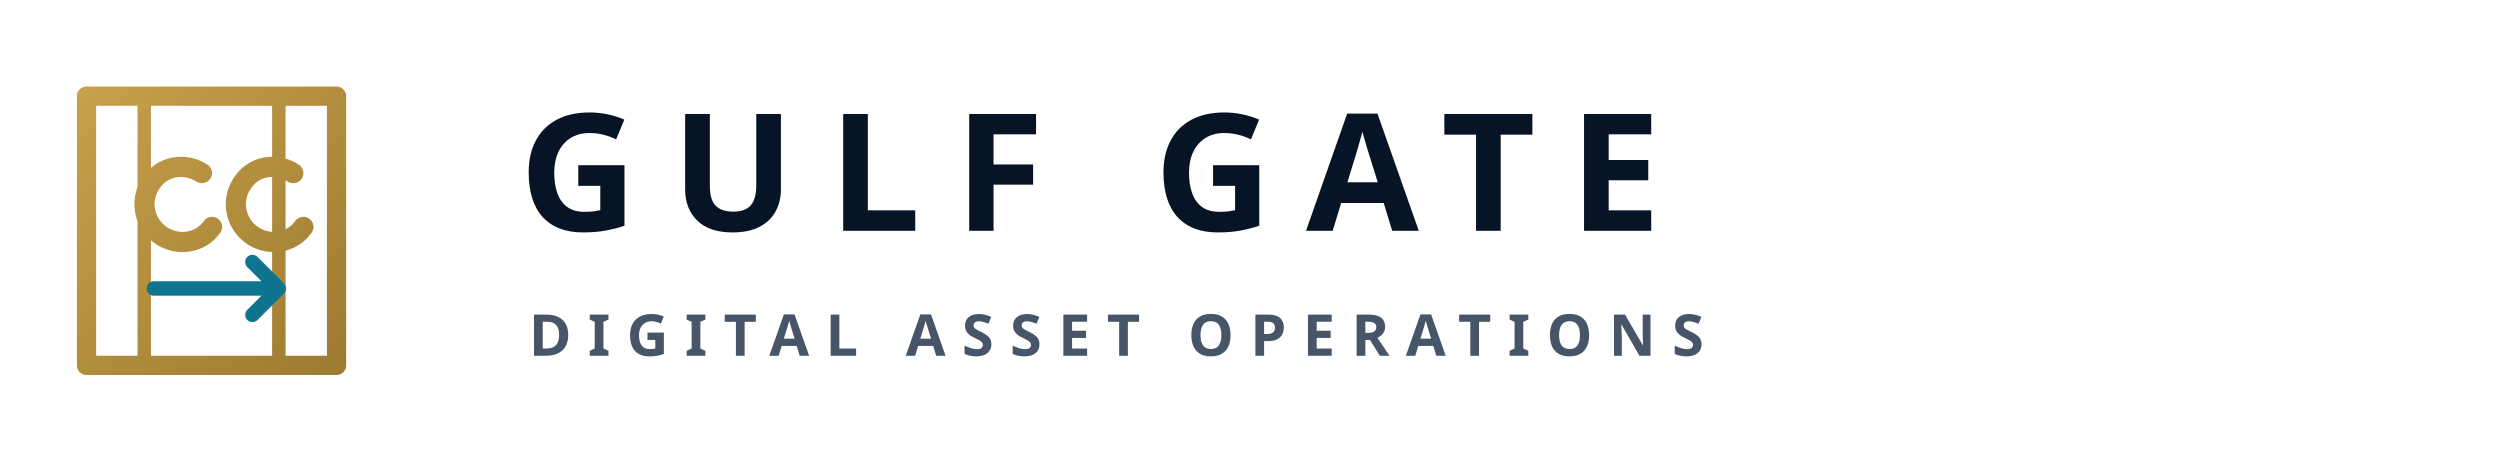
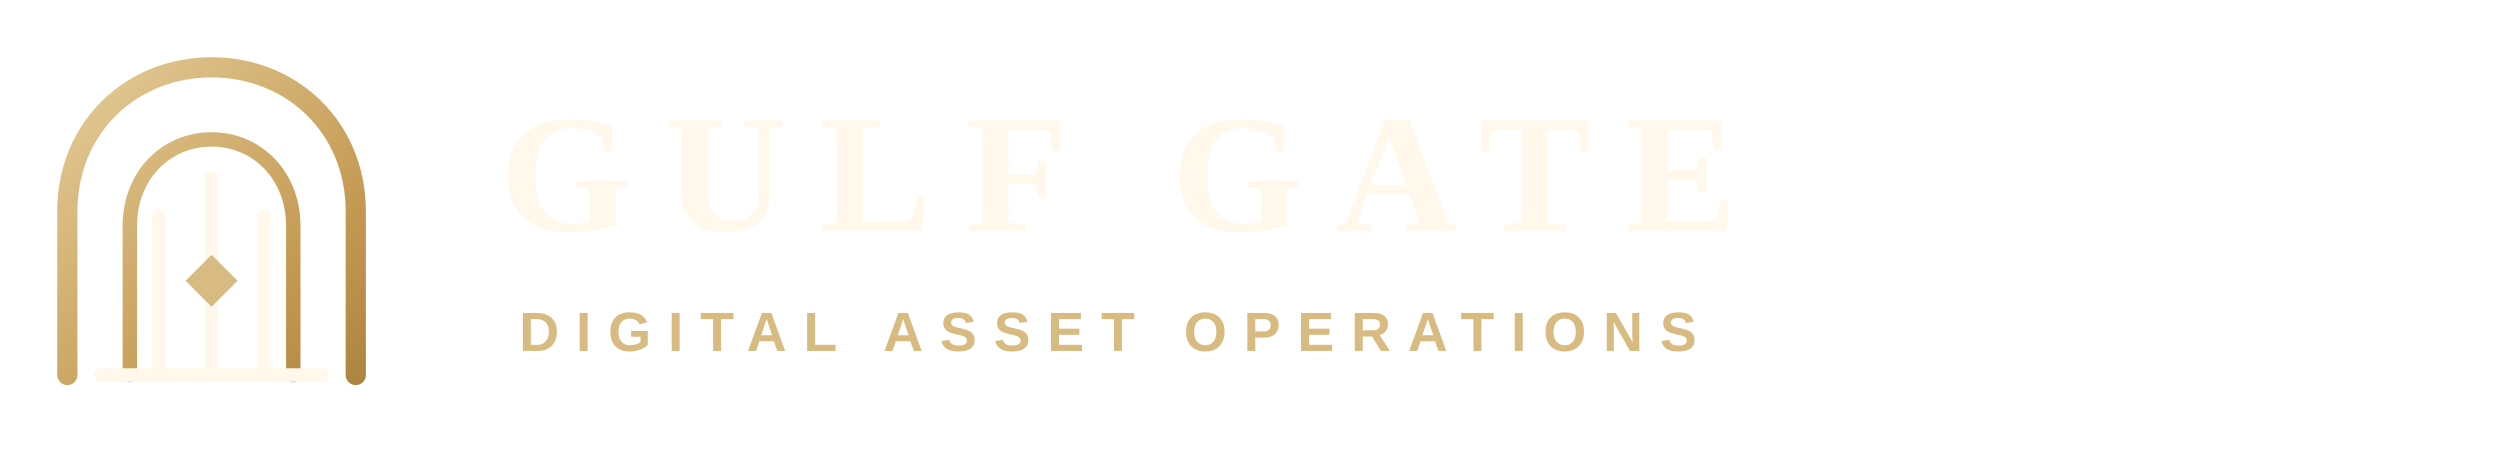
- <svg xmlns="http://www.w3.org/2000/svg" viewBox="0 0 520 96" role="img" aria-label="Gulf Gate light">
+ <svg xmlns="http://www.w3.org/2000/svg" viewBox="0 0 520 96" role="img" aria-label="Gulf Gate">
  <defs>
-     <linearGradient id="ggGoldL" x1="8" y1="10" x2="86" y2="86" gradientUnits="userSpaceOnUse">
-       <stop offset="0" stop-color="#C9A24D" />
-       <stop offset="1" stop-color="#8F6F28" />
+     <linearGradient id="gold" x1="8" y1="8" x2="88" y2="88" gradientUnits="userSpaceOnUse">
+       <stop offset="0" stop-color="#E4CC98" />
+       <stop offset="0.55" stop-color="#C49A53" />
+       <stop offset="1" stop-color="#9B7132" />
    </linearGradient>
  </defs>
-   <g transform="translate(4 8)">
-     <path fill="none" stroke="url(#ggGoldL)" stroke-width="4" stroke-linejoin="round" d="M14 12h52v56H14z" />
-     <path fill="none" stroke="url(#ggGoldL)" stroke-width="2.8" stroke-linecap="round" d="M26 12v56M54 12v56" />
-     <path fill="none" stroke="url(#ggGoldL)" stroke-width="4.2" stroke-linecap="round" stroke-linejoin="round" d="M38 28c-3.6-2.3-8.3-1.5-10.6 2.1-2.5 3.7-1.4 8.6 2.3 11 3.5 2.2 8.1 1.4 10.4-1.9" />
-     <path fill="none" stroke="url(#ggGoldL)" stroke-width="4.2" stroke-linecap="round" stroke-linejoin="round" d="M57 28c-3.6-2.3-8.3-1.5-10.6 2.1-2.5 3.7-1.4 8.6 2.3 11 3.5 2.2 8.1 1.4 10.4-1.9" />
-     <path fill="none" stroke="#0E7490" stroke-width="3" stroke-linecap="round" stroke-linejoin="round" d="M28 52h26m0 0-5.5-5.5M54 52l-5.5 5.5" />
+   <g transform="translate(6 6)">
+     <path d="M8 72V38C8 20.4 21.4 8 38 8s30 12.4 30 30v34" fill="none" stroke="url(#gold)" stroke-width="4.2" stroke-linecap="round" />
+     <path d="M21 72V41c0-10.5 7.5-18 17-18s17 7.5 17 18v31" fill="none" stroke="url(#gold)" stroke-width="3" stroke-linecap="round" />
+     <path d="M15 72h46M27 72V39m11 33V31m11 41V39" fill="none" stroke="#FFF8EB" stroke-width="2.8" stroke-linecap="round" />
+     <path d="m38 47 5.4 5.4-5.4 5.4-5.4-5.4L38 47Z" fill="#D7BB80" />
  </g>
-   <text x="108" y="48" fill="#071426" font-family="ui-sans-serif, system-ui, sans-serif" font-size="34" font-weight="750" letter-spacing="7">GULF GATE</text>
-   <text x="110" y="74" fill="#475569" font-family="ui-sans-serif, system-ui, sans-serif" font-size="12" font-weight="600" letter-spacing="3.4">DIGITAL ASSET OPERATIONS</text>
+   <text x="104" y="48" fill="#FFF8EB" font-family="Georgia, 'Times New Roman', serif" font-size="35" font-weight="600" letter-spacing="7">GULF GATE</text>
+   <text x="108" y="73" fill="#D7BB80" font-family="Arial, Helvetica, sans-serif" font-size="11.5" font-weight="700" letter-spacing="3.5">DIGITAL ASSET OPERATIONS</text>
</svg>
